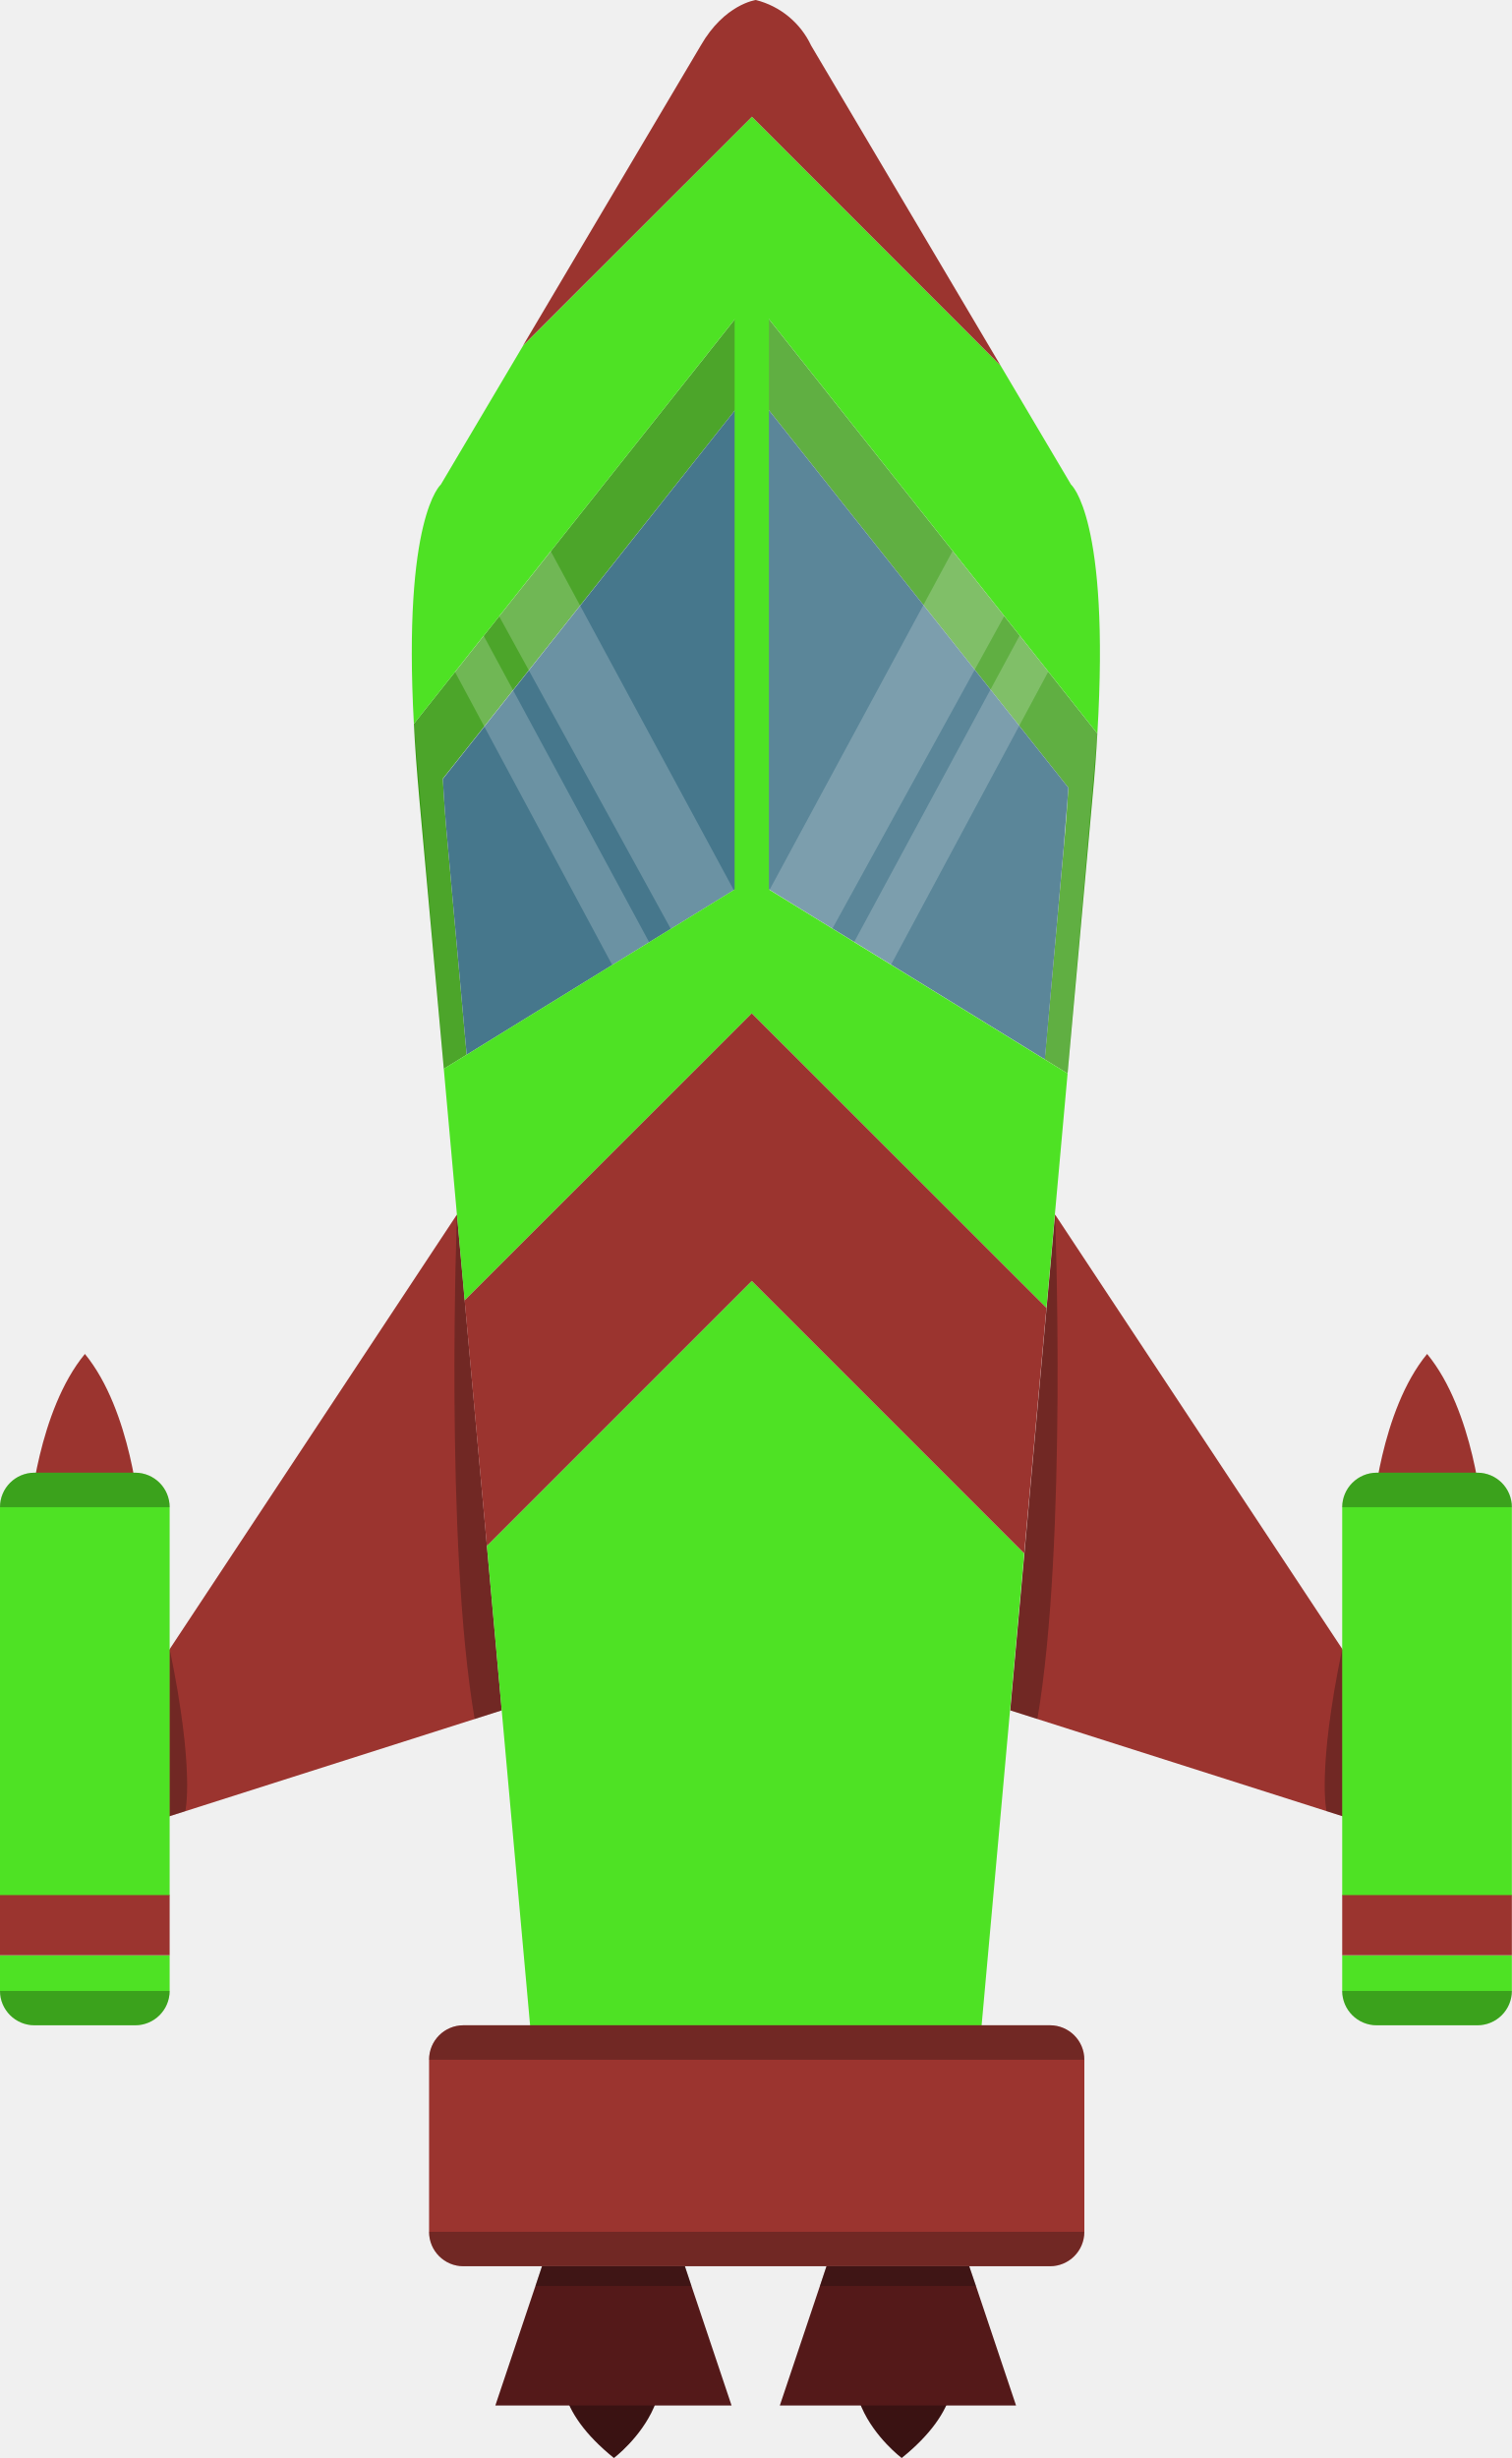
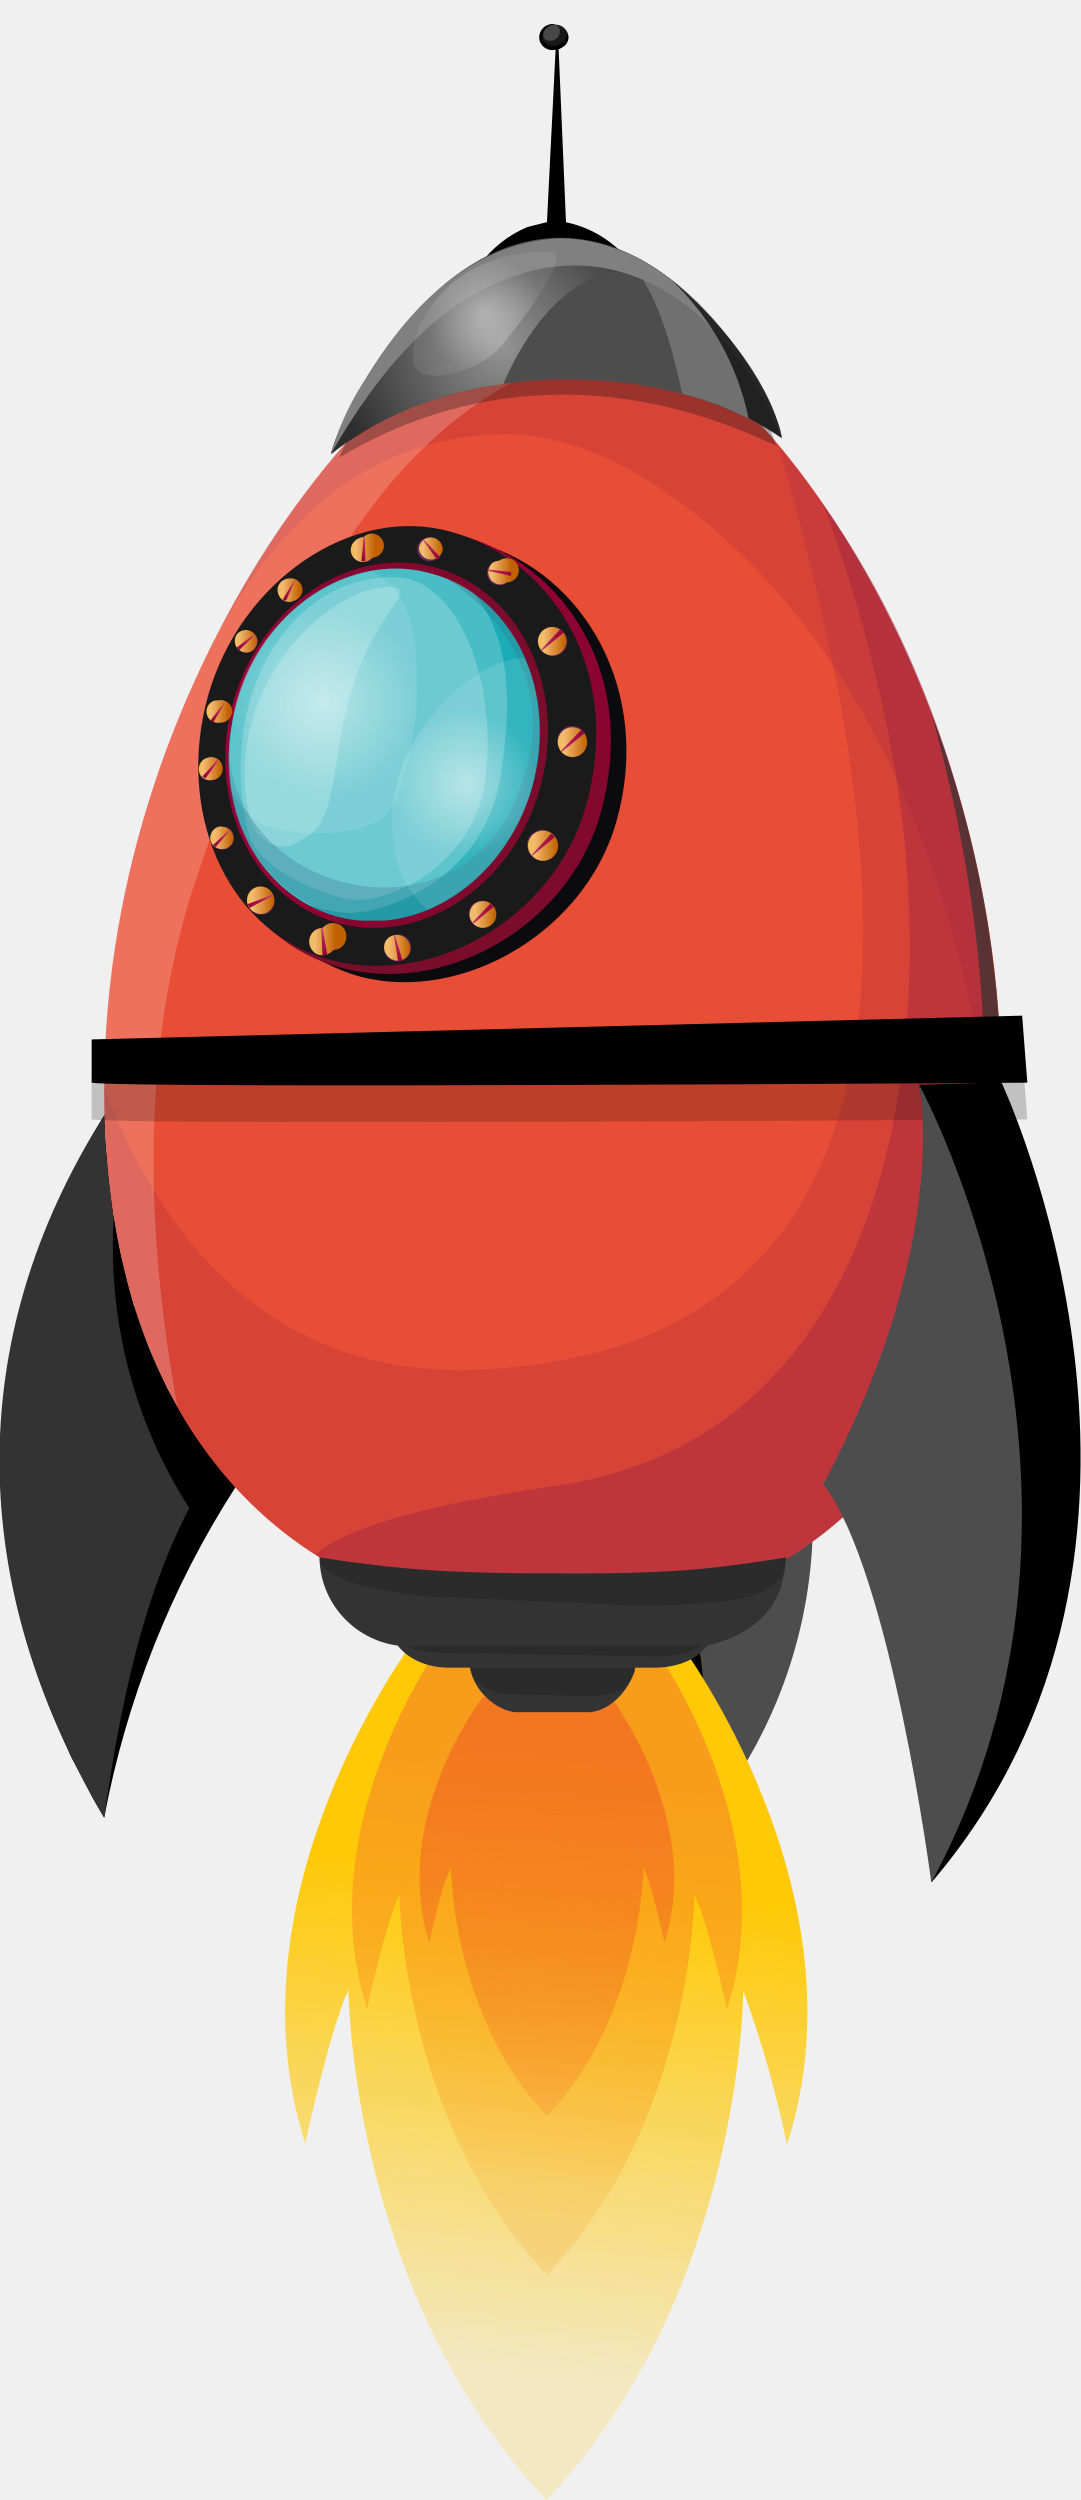
- <svg xmlns="http://www.w3.org/2000/svg" viewBox="0 0 96.51 156.89">
-   <defs>
-     <style>.a{fill:#9b342f;}.b{fill:#389b13;}.c{fill:#32687f;}.d{fill:#0c0b0b;opacity:0.3;}.e,.i{fill:#fff;}.e{opacity:0.1;}.f{fill:#4ee224;}.g{fill:#3a1212;}.h{fill:#541919;}.i{opacity:0.2;}.j{fill:none;stroke:#4ee224;stroke-miterlimit:10;stroke-width:2.19px;}</style>
-   </defs>
-   <polygon class="a" points="29.17 77.52 1.9 118.77 32.03 109.17 29.17 77.52" />
-   <path class="a" d="M5.42,86.42c-3,3.63-3.52,10.23-3.52,10.23h7S8.4,90.05,5.42,86.42Z" />
-   <path class="b" d="M48,19,26.42,46.2c.07,1.44.19,3,.34,4.7l1.57,17.32,1.46-.9L28.59,54c-.15-1.57-.25-3-.32-4.3L48,24.82,68.2,50.28c-.07,1.15-.16,2.39-.29,3.74l-1.22,13.6,1.46.9L69.74,50.9c.14-1.46.24-2.82.31-4.08Z" />
-   <path class="c" d="M68.2,50.28,48,24.82,28.27,49.72c.07,1.31.17,2.73.32,4.3l1.2,13.3L48,56.1l18.7,11.52L67.91,54C68,52.67,68.13,51.43,68.2,50.28Z" />
-   <path class="d" d="M29.17,77.52s-.79,21,1.13,32.2l1.73-.55Z" />
-   <path class="d" d="M10.83,105.25v10.67l1-.32S12.45,113.05,10.83,105.25Z" />
-   <polygon class="a" points="67.35 77.52 94.62 118.77 64.49 109.17 67.35 77.52" />
-   <path class="a" d="M91.1,86.42c3,3.63,3.52,10.23,3.52,10.23h-7S88.11,90.05,91.1,86.42Z" />
-   <path class="d" d="M67.35,77.52s.79,21-1.13,32.2l-1.73-.55Z" />
-   <path class="d" d="M85.68,105.25v10.67l-1-.32S84.06,113.05,85.68,105.25Z" />
-   <polygon class="e" points="47.99 18.99 47.99 56.1 28.33 68.22 26.42 46.2 47.99 18.99" />
-   <path class="f" d="M0,127.08a2.2,2.2,0,0,0,2.19,2.19H8.64a2.2,2.2,0,0,0,2.19-2.19V124.8H0Z" />
-   <path class="f" d="M10.83,96.2A2.2,2.2,0,0,0,8.64,94H2.19A2.2,2.2,0,0,0,0,96.2V121H10.83Z" />
-   <rect class="a" y="120.96" width="10.83" height="3.84" />
-   <path class="f" d="M96.51,96.2A2.2,2.2,0,0,0,94.32,94H87.88a2.21,2.21,0,0,0-2.2,2.2V121H96.51Z" />
-   <path class="f" d="M85.68,127.08a2.2,2.2,0,0,0,2.2,2.19h6.44a2.2,2.2,0,0,0,2.19-2.19V124.8H85.68Z" />
-   <rect class="a" x="85.68" y="120.96" width="10.83" height="3.84" />
-   <path class="d" d="M0,127.08a2.2,2.2,0,0,0,2.19,2.19H8.64a2.2,2.2,0,0,0,2.19-2.19Z" />
-   <path class="d" d="M85.68,127.08a2.2,2.2,0,0,0,2.2,2.19h6.44a2.2,2.2,0,0,0,2.19-2.19Z" />
-   <path class="d" d="M0,96.2A2.2,2.2,0,0,1,2.19,94H8.64a2.2,2.2,0,0,1,2.19,2.2Z" />
-   <path class="d" d="M85.68,96.2a2.21,2.21,0,0,1,2.2-2.2h6.44a2.2,2.2,0,0,1,2.19,2.2Z" />
-   <polygon class="f" points="31.08 98.67 34.2 133.28 46.49 133.28 47.89 133.28 62.3 133.28 65.38 99.15 47.99 81.76 31.08 98.67" />
-   <polygon class="f" points="66.8 83.48 68.15 68.52 47.99 56.1 28.33 68.22 29.66 83 47.99 64.68 66.8 83.48" />
-   <polygon class="a" points="47.99 64.68 29.66 83 31.08 98.67 47.99 81.76 65.38 99.15 66.8 83.48 47.99 64.68" />
-   <path class="f" d="M68.37,30.93l-4.5-7.6L48,7.45l-14.6,14.6-5.26,8.88S25.7,33,26.42,46.2L48,19,70.05,46.82C70.87,33.05,68.37,30.93,68.37,30.93Z" />
-   <path class="a" d="M63.87,23.33,51.78,2.91A5.34,5.34,0,0,0,48.25,0s-2,.26-3.52,2.91L33.39,22.05,48,7.45Z" />
-   <path class="g" d="M39.19,146.37s-7.48,4.48,0,10.52C39.19,156.89,46,151.77,39.19,146.37Z" />
-   <path class="g" d="M57.56,146.37s7.48,4.48,0,10.52C57.56,156.89,50.73,151.77,57.56,146.37Z" />
-   <rect class="a" x="27.39" y="129.27" width="41.83" height="15.38" rx="2.19" />
-   <path class="d" d="M69.21,142.45a2.2,2.2,0,0,1-2.19,2.2H29.58a2.2,2.2,0,0,1-2.19-2.2Z" />
-   <path class="d" d="M69.21,131.47a2.2,2.2,0,0,0-2.19-2.2H29.58a2.2,2.2,0,0,0-2.19,2.2Z" />
-   <polygon class="h" points="62.3 145.91 61.87 144.65 52.76 144.65 52.34 145.91 49.78 153.54 56.52 153.54 58.12 153.54 64.86 153.54 62.3 145.91" />
-   <polygon class="d" points="62.3 145.91 61.87 144.65 52.76 144.65 52.34 145.91 62.3 145.91" />
-   <polygon class="h" points="43.72 144.65 34.6 144.65 34.18 145.91 31.62 153.54 38.36 153.54 39.96 153.54 46.7 153.54 44.14 145.91 43.72 144.65" />
-   <polygon class="d" points="44.14 145.91 43.72 144.65 34.6 144.65 34.18 145.91 44.14 145.91" />
-   <polygon class="i" points="47.99 18.99 47.99 56.1 49.12 56.8 60.81 35.16 47.99 18.99" />
-   <polygon class="i" points="64.11 39.32 53.14 59.27 54.52 60.13 65.09 40.56 64.11 39.32" />
-   <polygon class="i" points="70.05 46.82 66.92 42.87 56.88 61.58 68.15 68.52 70.05 46.82" />
-   <polygon class="i" points="60.81 35.16 49.12 56.8 53.14 59.27 64.11 39.32 60.81 35.16" />
-   <polygon class="i" points="60.81 35.16 49.12 56.8 53.14 59.27 64.11 39.32 60.81 35.16" />
-   <polygon class="i" points="65.09 40.56 54.52 60.13 56.88 61.58 66.92 42.87 65.09 40.56" />
-   <polygon class="i" points="65.09 40.56 54.52 60.13 56.88 61.58 66.92 42.87 65.09 40.56" />
-   <polygon class="i" points="35.15 35.17 46.84 56.81 42.82 59.29 31.86 39.33 35.15 35.17" />
-   <polygon class="i" points="30.87 40.57 41.44 60.14 39.08 61.59 29.04 42.88 30.87 40.57" />
-   <line class="j" x1="47.99" y1="16.07" x2="47.99" y2="60.88" />
+ <svg xmlns="http://www.w3.org/2000/svg" version="1.1" id="Layer_1" x="0px" y="0px" viewBox="0 0 249.9 578.2" style="enable-background:new 0 0 249.9 578.2;" xml:space="preserve">
+   <style type="text/css">
+ 	.st0{fill:#4D4D4D;}
+ 	.st1{fill:url(#SVGID_1_);}
+ 	.st2{fill:url(#SVGID_2_);}
+ 	.st3{fill:url(#SVGID_3_);}
+ 	.st4{fill:#333333;}
+ 	.st5{fill:#E84D35;}
+ 	.st6{fill:#952145;fill-opacity:0.2;}
+ 	.st7{fill:#333333;fill-opacity:0.7;}
+ 	.st8{fill:#FFFFFF;fill-opacity:0.2;}
+ 	.st9{fill:#0A090B;fill-opacity:0.2;}
+ 	.st10{opacity:0.2;fill:#0B0A0C;enable-background:new    ;}
+ 	.st11{opacity:0.1;fill:#FFFFFF;enable-background:new    ;}
+ 	.st12{opacity:0.2;fill:#FFFFFF;enable-background:new    ;}
+ 	.st13{opacity:0.3;fill:#0B0A0C;enable-background:new    ;}
+ 	.st14{opacity:0.4;fill:url(#SVGID_4_);enable-background:new    ;}
+ 	.st15{fill:#808080;}
+ 	.st16{fill:#808080;fill-opacity:0.7;}
+ 	.st17{fill-opacity:0.7;}
+ 	.st18{opacity:0.4;fill:url(#SVGID_5_);enable-background:new    ;}
+ 	.st19{fill:#0B0A0C;}
+ 	.st20{fill:url(#SVGID_6_);}
+ 	.st21{fill:#1A1A1A;}
+ 	.st22{fill:url(#SVGID_7_);}
+ 	.st23{fill:#682563;}
+ 	.st24{fill:url(#SVGID_8_);}
+ 	.st25{fill:url(#SVGID_9_);}
+ 	.st26{fill:url(#SVGID_10_);}
+ 	.st27{fill:url(#SVGID_11_);}
+ 	.st28{fill:url(#SVGID_12_);}
+ 	.st29{fill:url(#SVGID_13_);}
+ 	.st30{fill:url(#SVGID_14_);}
+ 	.st31{fill:url(#SVGID_15_);}
+ 	.st32{fill:url(#SVGID_16_);}
+ 	.st33{fill:url(#SVGID_17_);}
+ 	.st34{fill:url(#SVGID_18_);}
+ 	.st35{fill:url(#SVGID_19_);}
+ 	.st36{fill:url(#SVGID_20_);}
+ 	.st37{fill:url(#SVGID_21_);}
+ 	.st38{fill:url(#SVGID_22_);}
+ 	.st39{fill:url(#SVGID_23_);}
+ 	.st40{fill:url(#SVGID_24_);}
+ 	.st41{fill:url(#SVGID_25_);}
+ 	.st42{fill:url(#SVGID_26_);}
+ 	.st43{fill:url(#SVGID_27_);}
+ 	.st44{fill:url(#SVGID_28_);}
+ 	.st45{fill:url(#SVGID_29_);}
+ 	.st46{fill:url(#SVGID_30_);}
+ 	.st47{fill:url(#SVGID_31_);}
+ 	.st48{fill:url(#SVGID_32_);}
+ 	.st49{fill:url(#SVGID_33_);}
+ 	.st50{fill:url(#SVGID_34_);}
+ 	.st51{fill:url(#SVGID_35_);}
+ 	.st52{fill:url(#SVGID_36_);}
+ 	.st53{fill:url(#SVGID_37_);}
+ 	.st54{fill:#1CACB7;}
+ 	.st55{fill:#376E88;fill-opacity:0.3;}
+ 	.st56{opacity:0.5;fill:url(#SVGID_38_);enable-background:new    ;}
+ 	.st57{opacity:0.5;fill:url(#SVGID_39_);enable-background:new    ;}
+ </style>
+   <path d="M183.9,359.2c0,23.6-7,44.7-21.8,63.2c-0.4-17.2-4.6-34-9.7-50.2c11-2.4,22-6.6,31.4-13H183.9z" />
+   <path class="st0" d="M187.9,356.4c-1.1,24.2-10.2,47.4-25.8,66c2-14.1,1.6-28.7-0.6-42.8c-1-6.4-1-6.2-1.7-9.4  C169.9,367.3,179.4,362.6,187.9,356.4z" />
+   <linearGradient id="SVGID_1_" gradientUnits="userSpaceOnUse" x1="160.251" y1="213.258" x2="253.951" y2="79.558" gradientTransform="matrix(0.8788 -0.4772 0.4772 0.8788 -125.8017 437.6348)">
+     <stop offset="0" style="stop-color:#FFC907;stop-opacity:0.2" />
+     <stop offset="0.7" style="stop-color:#FFC907" />
+   </linearGradient>
+   <path class="st1" d="M157.2,380l-30.9-11.8l-30.8,11.6c0,0-43.6,57.7-24.9,115.9c0,0,5.9-27.2,10-35.5c0,0,0.4,70.3,45.8,118  c45.3-47.6,45.5-117.8,45.5-117.8c4.2,11.6,7.6,23.5,10.1,35.6C200.9,437.8,157.1,380,157.2,380L157.2,380z" />
+   <linearGradient id="SVGID_2_" gradientUnits="userSpaceOnUse" x1="183.835" y1="175.392" x2="253.635" y2="75.592" gradientTransform="matrix(0.8788 -0.4772 0.4772 0.8788 -125.8017 437.6348)">
+     <stop offset="0" style="stop-color:#F89C1C;stop-opacity:0.2" />
+     <stop offset="0.8" style="stop-color:#F89C1C" />
+   </linearGradient>
+   <path class="st2" d="M149.4,378.3l-23-8.9l-23,8.7c0,0-32.5,43-18.5,86.5c0,0,4.4-20.3,7.5-26.5c0,0,0.3,52.5,34.1,88  c33.8-35.4,34.1-87.8,34.1-87.8c3.2,6.2,7.5,26.5,7.5,26.5C182.2,421.5,149.5,378.3,149.4,378.3L149.4,378.3z" />
+   <linearGradient id="SVGID_3_" gradientUnits="userSpaceOnUse" x1="193.431" y1="165.055" x2="243.731" y2="84.855" gradientTransform="matrix(0.8788 -0.4772 0.4772 0.8788 -125.8017 437.6348)">
+     <stop offset="0" style="stop-color:#F37720;stop-opacity:0.2" />
+     <stop offset="0" style="stop-color:#F37720;stop-opacity:0.2" />
+     <stop offset="0.9" style="stop-color:#F37720" />
+   </linearGradient>
+   <path class="st3" d="M141.5,392.8l-15-5.8l-15,5.7c0,0-21.4,28-12.2,56.5c0,0,2.8-13.3,5-17.3c0,0,0.1,34.2,22.2,57.5  c22.1-23.2,22.3-57.5,22.3-57.5c2,4,4.9,17.4,4.9,17.4C162.7,421,141.5,392.8,141.5,392.8L141.5,392.8z" />
+   <path d="M24.2,257.8c0.2,7,0,4,0.5,9.2v-0.2l0.4,4.6l0.1,1.1l1.1,8.8V281l0.9,5l0.8,4.1l2,8l1,3.8l0.2,0.4l3.3,9.3l1.6,3.6l2.7,6  l1.4,2.4c3.7,7.4,8.8,14,14.3,20.3c-15,23.3-25.3,49.3-30.4,76.5c-3.8-6.5-2.1-3.5-5-9.2c-3.2-6-2.2-3.8-3.4-6.6l-0.5-1.1  C-7.8,353.1-4.5,305,24.2,257.8z" />
+   <path class="st4" d="M24.2,257.8c0,8,1,16,2.1,24c-1.4,23.6,4.7,47.1,17.5,67c-10.6,20-16.1,45.8-19.7,71.6  C-7.3,367.4-9.1,310.4,24.2,257.8L24.2,257.8z" />
+   <path class="st5" d="M231.6,251.8c0,84-46.5,123-103.8,123s-103.7-41-103.7-123C24.1,151.4,95.5,70,129.5,70  C167.5,70,231.5,151.4,231.6,251.8" />
+   <path class="st6" d="M180.1,103.2c34.6,41.1,50.4,95.6,51.5,148.6c0,84-46.5,123-103.8,123s-103.7-41-103.7-123v-0.4  c9.5,25.7,26.1,50,52.6,60.2c20.2,7.8,42,6,62.6,0.9C227.7,287.2,197.9,166.3,180.1,103.2z" />
+   <path class="st6" d="M129.5,70c38,0,102,81.4,102,181.8c-0.1,12.1,0.1,5.2-1,20.8c-5.3-55.4-22.9-114.6-67-151.6  c-13.2-11-29.7-20.7-47.3-20.6c-30.6,0.6-51,19.6-65.4,45.3c10.9-21.8,25.6-41.3,43.6-57.7C104,79.5,116.2,70.5,129.5,70L129.5,70z" />
+   <path class="st6" d="M190.4,116.7c27.7,39.2,40.2,87.7,41.2,135.1c0,84-46.5,123-103.8,123c-19-0.4-39-4.2-54.8-15.3  c10.5-9.4,44.8-14.2,58.3-16.3c74.6-13,85.5-99.7,76.3-161.5C204,159.5,198.3,137.7,190.4,116.7z" />
+   <path class="st6" d="M190.4,116.7c27.7,39.2,40.2,87.7,41.2,135.1c0,84-46.5,123-103.8,123c-19-0.4-39-4.2-54.8-15.3  c10.5-9.4,44.8-14.2,58.3-16.3c74.6-13,85.5-99.7,76.3-161.5C204,159.5,198.3,137.7,190.4,116.7z" />
+   <path class="st7" d="M215.4,165.1c10.6,27.7,16.1,57.1,16.2,86.7c-0.2,36.1-9,75-37.4,99.6c5-6,6.2-7,10.6-14  C236.2,288,230.6,219,215.4,165.1z" />
+   <path class="st8" d="M129.5,70c20,1,36.5,16.7,48.8,31c-11.8-12.4-29.2-24.4-47-18.5c-39.4,14.6-63,51.3-87,124  c-11.9,38.3-10.4,79.6-3.3,118.7c-13-22.1-16.5-48.1-17-73.4C24,151.4,95.5,70,129.5,70z" />
+   <path class="st9" d="M21.2,258.9c7.7,1.4,216.4,0,216.4,0l-1.2-15.4l-215.2,5.4L21.2,258.9z" />
+   <path d="M21.2,250.4c7.7,1.4,216.4,0,216.4,0l-1.2-15.5l-215.2,5.5C21.2,240.4,21.2,250.4,21.2,250.4z" />
+   <path d="M215.4,435.4c0,0,17.6-64-2.8-184.5l19-0.6C231.6,250.3,282.1,357.5,215.4,435.4" />
+   <path class="st0" d="M215.4,435.4c0,0-9.4-71.9-25-92.2c29.8-55.5,22.2-92.3,22.2-92.3S264.1,345.1,215.4,435.4" />
+   <path class="st4" d="M73.9,360.2c3.8,0.6,7.6,1.2,11.5,1.6c12.8,1.7,25.6,2,38.5,2.1h3.9c11.3,0,22.7,0,34-1  c6.7-0.6,13.3-1.6,20-2.7c-0.1,1.5,0,1-0.2,1.6c-0.7,10.7-8.2,16.5-18,18.8c-2.8,3.6-7.4,5-11.8,5.1h-4.9c-0.2,1,0,0.7-0.3,1.3  l-0.2,0.5l-0.4,0.9c-1.8,3.7-5.3,7.2-9.6,7.6h-17.2c-4.7-0.5-9.2-4.9-10.3-9.4l-0.2-0.9h-5c-4.3,0-9-1.6-11.7-5.1  C81.7,379.2,74,370.5,73.9,360.2L73.9,360.2z" />
+   <path class="st10" d="M146.9,385.7c-0.8,5.3-5.8,6.5-10.5,6.6l-19.6-0.5c-3.8-0.5-7.3-2-8.1-6.1H146.9z M162.2,380.7  c-3,2-6.8,2.3-10.4,2.4l-48-0.8c-2.9-0.1-7-0.2-9.5-1.6h68H162.2z M127.8,363.9c-21,0-33.8-0.6-54-3.7c0,4,9.1,7.3,24.1,9l2.7,0.1  l45.7,2c28.3,0,35.5-3,35.5-11.1C163.9,363.2,145.8,364.5,127.8,363.9" />
+   <path d="M128.5,5.7c1.6,0,2.9,1.3,3,2.9c-0.1,1.6-1,2.2-2.3,2.8l1.7,40c11,2.3,19.3,11.6,20.3,22.8c0,9.4-10-5-22.5-5  s-22.6,14.4-22.6,5c0.9-9.6,7-18,15.9-21.7l4.4-1.1h0.1l2-39.9c-1.6,0.4-3.2-0.5-3.7-2.1c-0.4-1.6,0.5-3.2,2.1-3.7  C127.4,5.5,128,5.5,128.5,5.7z" />
+   <path class="st11" d="M131.1,7.1c0.4,1.3-0.5,2.7-2,3.3s-3.2,0-3.6-1.3c-0.4-1.2,0.5-2.7,2-3.2C129,5.4,130.6,5.9,131.1,7.1" />
+   <path class="st12" d="M129.1,6.2c0.7,0.7,0.5,1.9-0.4,2.7c-0.9,0.7-2.1,0.8-2.7,0.1s-0.4-1.8,0.4-2.6C127.3,5.6,128.5,5.5,129.1,6.2  " />
+   <path class="st13" d="M78.5,105.8c10.7-6.3,48.5-27.7,101-2.7c-1.9-6-4-9.4-4-9.4s-62.4-21.9-79.2-8.6  C81,97.1,78.5,105.8,78.5,105.8" />
+   <path class="st0" d="M180.8,101.3c-25-17.6-75.1-19.8-104.2,3.7c0.8-5.7,20.7-50,53-50C160.4,55,180.8,95.3,180.8,101.3" />
+   <radialGradient id="SVGID_4_" cx="237.894" cy="-382.284" r="39.773" gradientTransform="matrix(1 0 0 1 -121.4939 462.2619)" gradientUnits="userSpaceOnUse">
+     <stop offset="0" style="stop-color:#FFFFFF" />
+     <stop offset="1" style="stop-color:#000000" />
+   </radialGradient>
+   <path class="st14" d="M129.6,55.1c10,0,18.8,4.4,26.6,10.4c-19-10-33,7.5-39.8,23.3c-14.5,1.8-28.2,7.3-39.8,16.2v-0.4l0.3-0.9  c1-3,0.5-1.4,1.8-4.6C88.1,78.3,104.9,56.1,129.6,55.1L129.6,55.1z" />
+   <path class="st15" d="M129.6,55.1c19.6,0.3,34.3,15.3,44.3,30.9c2.6,4.2,5.3,9,6.5,13.8l0.3,1.5c-9.2-24-31.1-45.9-58.7-38.4  C101,68.6,86.9,87,76.5,105c1.7-5.7,4.1-11.2,7.3-16.2C94,72,108.5,56,129.6,55.1L129.6,55.1z" />
+   <path class="st16" d="M143.8,58c14.7,6.2,32.7,26,36.6,41.5l0.4,1.8c-7-4.7-14.8-8.2-23-10.2C155.2,79.5,152.1,67,143.8,58z" />
+   <path class="st17" d="M155.4,64.9c9.5,7.5,22,22.3,25,34.7l0.4,1.7c-3.3-2.2-3.5-2.2-7.7-4.6C170.6,84.5,164.4,73.4,155.4,64.9z" />
+   <radialGradient id="SVGID_5_" cx="233.542" cy="381.949" r="13.597" gradientTransform="matrix(1 0 0 -1 -121.4939 454.494)" gradientUnits="userSpaceOnUse">
+     <stop offset="0" style="stop-color:#FFFFFF" />
+     <stop offset="1" style="stop-color:#FFFFFF;stop-opacity:0.2" />
+   </radialGradient>
+   <path class="st18" d="M100.6,86.9c4.9-0.2,9.6-2,13.5-5c4.1-3.8,19-23.6,13.2-23.7c-18.3-0.4-29,10.6-31.5,21c-0.5,2.5-0.8,6,2,7.2  L100.6,86.9L100.6,86.9z" />
+   <path class="st19" d="M52.9,163.7c7.5-26.7,34.3-44.7,58.1-38c24,6.7,40.2,34.3,31.5,64.5c-7.7,26.7-38,42.8-61.4,35  C57.6,217.2,45.4,190.4,52.9,163.7" />
+   <linearGradient id="SVGID_6_" gradientUnits="userSpaceOnUse" x1="215.709" y1="-339.751" x2="216.109" y2="-237.017" gradientTransform="matrix(1 0 0 1 -121.4939 462.2619)">
+     <stop offset="0" style="stop-color:#930035" />
+     <stop offset="1" style="stop-color:#790D2B" />
+   </linearGradient>
+   <path class="st20" d="M49.8,162.1c-7.5,26.8,4.2,54,27.3,61.2c24.4,7.8,54.3-8.4,61.8-35.2c9-32.2-8.6-57.7-32-64.2  c-3.2-1-6.5-1.4-9.8-1.4C76.6,122.5,56.2,139.1,49.8,162.1z" />
+   <path class="st21" d="M48.1,161c7.4-26.5,33.3-44.5,56.2-38c23,6.3,40.1,31.6,31.2,63.5c-7.5,26.5-36.8,42.6-60.8,35  C52.1,214.4,40.7,187.5,48.1,161" />
+   <linearGradient id="SVGID_7_" gradientUnits="userSpaceOnUse" x1="173.588" y1="-289.914" x2="248.238" y2="-289.914" gradientTransform="matrix(1 0 0 1 -121.4939 462.2619)">
+     <stop offset="0" style="stop-color:#930035" />
+     <stop offset="1" style="stop-color:#790D2B" />
+   </linearGradient>
+   <path class="st22" d="M53.9,162.4c-6.3,22.6,4.4,45.5,24,51s40.7-8.5,47-31.1c6.4-22.7-4.4-45.5-24-51c-2.8-0.8-5.8-1.2-8.7-1.2  C75.5,130.1,59.4,143.1,53.9,162.4L53.9,162.4z" />
+   <path class="st23" d="M135.7,171.4c0,1.9-1.5,3.5-3.4,3.5s-3.4-1.5-3.4-3.5s1.5-3.5,3.4-3.5S135.7,169.5,135.7,171.4" />
+   <linearGradient id="SVGID_8_" gradientUnits="userSpaceOnUse" x1="250.456" y1="-290.612" x2="257.356" y2="-290.612" gradientTransform="matrix(1 0 0 1 -121.4939 462.2619)">
+     <stop offset="0" style="stop-color:#EFBD50" />
+     <stop offset="0.2" style="stop-color:#F4BC71" />
+     <stop offset="1" style="stop-color:#C16000" />
+   </linearGradient>
+   <path class="st24" d="M129,171.6c0,1.9,1.5,3.5,3.4,3.5s3.4-1.5,3.4-3.5l0,0c0-1.9-1.5-3.4-3.4-3.4S129,169.7,129,171.6z" />
+   <linearGradient id="SVGID_9_" gradientUnits="userSpaceOnUse" x1="251.156" y1="-290.912" x2="256.656" y2="-290.912" gradientTransform="matrix(1 0 0 1 -121.4939 462.2619)">
+     <stop offset="0" style="stop-color:#C64473" />
+     <stop offset="0.3" style="stop-color:#B72358" />
+     <stop offset="1" style="stop-color:#930035" />
+   </linearGradient>
+   <path class="st25" d="M129.7,173.7l0.2,0.2l5.3-4.3l-0.4-0.5l-0.4-0.3L129.7,173.7z" />
+   <path class="st23" d="M131.2,148.4c0,1.8-1.5,3.3-3.3,3.3s-3.3-1.5-3.3-3.3l0,0c0-1.8,1.5-3.3,3.3-3.3  C129.7,145.1,131.2,146.6,131.2,148.4" />
+   <linearGradient id="SVGID_10_" gradientUnits="userSpaceOnUse" x1="245.856" y1="-313.962" x2="252.456" y2="-313.962" gradientTransform="matrix(1 0 0 1 -121.4939 462.2619)">
+     <stop offset="0" style="stop-color:#EFBD50" />
+     <stop offset="0.2" style="stop-color:#F4BC71" />
+     <stop offset="1" style="stop-color:#C16000" />
+   </linearGradient>
+   <path class="st26" d="M124.4,148.3c0,1.8,1.5,3.3,3.3,3.3c1.8,0,3.3-1.5,3.3-3.3s-1.5-3.3-3.3-3.3S124.4,146.5,124.4,148.3  L124.4,148.3z" />
+   <linearGradient id="SVGID_11_" gradientUnits="userSpaceOnUse" x1="246.556" y1="-314.262" x2="251.856" y2="-314.262" gradientTransform="matrix(1 0 0 1 -121.4939 462.2619)">
+     <stop offset="0" style="stop-color:#C64473" />
+     <stop offset="0.3" style="stop-color:#B72358" />
+     <stop offset="1" style="stop-color:#930035" />
+   </linearGradient>
+   <path class="st27" d="M125.1,150.3l0.2,0.2l5.1-4.2l-0.4-0.5l-0.4-0.3L125.1,150.3z" />
+   <path class="st23" d="M117.3,134.7c-1.2,1-2.9,0.9-4-0.3c-1-1.2-0.9-2.9,0.3-4c0.1-0.1,0.2-0.2,0.4-0.3c1.3-0.8,3-0.4,3.8,0.9  C118.5,132.3,118.3,133.8,117.3,134.7" />
+   <linearGradient id="SVGID_12_" gradientUnits="userSpaceOnUse" x1="234.156" y1="-330.133" x2="239.756" y2="-330.133" gradientTransform="matrix(1 0 0 1 -121.4939 462.2619)">
+     <stop offset="0" style="stop-color:#EFBD50" />
+     <stop offset="0.2" style="stop-color:#F4BC71" />
+     <stop offset="1" style="stop-color:#C16000" />
+   </linearGradient>
+   <path class="st28" d="M113.9,130.2c-1.2,1-1.3,2.8-0.3,4c0.9,1,2.4,1.3,3.6,0.5c1.5,0,2.8-1.2,2.8-2.8s-1.2-2.8-2.8-2.8  c-0.6,0-1.3,0.2-1.8,0.6C114.9,129.7,114.3,129.9,113.9,130.2L113.9,130.2z" />
+   <linearGradient id="SVGID_13_" gradientUnits="userSpaceOnUse" x1="235.769" y1="-331.7" x2="238.469" y2="-328.2" gradientTransform="matrix(1 0 0 1 -121.4939 462.2619)">
+     <stop offset="0" style="stop-color:#C64473" />
+     <stop offset="0.3" style="stop-color:#B72358" />
+     <stop offset="1" style="stop-color:#930035" />
+   </linearGradient>
+   <path class="st29" d="M112.8,132l5.4,1.2v-0.9l-5.4-0.6V132z" />
+   <path class="st23" d="M99.6,129.8c-1.5,0.2-2.9-0.9-3.1-2.4s0.9-2.9,2.4-3.1c0.3,0,0.7,0,1,0.1c1.5,0.4,2.4,1.9,2.1,3.4  C101.7,128.8,100.7,129.6,99.6,129.8" />
+   <linearGradient id="SVGID_14_" gradientUnits="userSpaceOnUse" x1="218.256" y1="-335.4" x2="223.856" y2="-335.4" gradientTransform="matrix(1 0 0 1 -121.4939 462.2619)">
+     <stop offset="0" style="stop-color:#EFBD50" />
+     <stop offset="0.2" style="stop-color:#F4BC71" />
+     <stop offset="1" style="stop-color:#C16000" />
+   </linearGradient>
+   <path class="st30" d="M96.9,127c0.2,1.5,1.6,2.6,3.1,2.4c1.2-0.1,2.1-1,2.4-2.1c0.1-1.5-1-2.9-2.6-3l0,0h-0.2  C98.1,124.3,96.9,125.5,96.9,127L96.9,127z" />
+   <linearGradient id="SVGID_15_" gradientUnits="userSpaceOnUse" x1="221.431" y1="-337.281" x2="221.231" y2="-332.881" gradientTransform="matrix(1 0 0 1 -121.4939 462.2619)">
+     <stop offset="0" style="stop-color:#C64473" />
+     <stop offset="0.3" style="stop-color:#B72358" />
+     <stop offset="1" style="stop-color:#930035" />
+   </linearGradient>
+   <path class="st31" d="M97.9,125l3.2,4.5l0.4-0.3l0.3-0.4l-3.8-4L97.9,125z" />
+   <path class="st23" d="M82.3,129.1c-1.2-1-1.3-2.8-0.3-3.9c1-1.2,2.8-1.3,3.9-0.3c0.1,0.1,0.2,0.2,0.3,0.3c1.1,1.1,1.1,2.9,0,4  S83.3,130.2,82.3,129.1" />
+   <linearGradient id="SVGID_16_" gradientUnits="userSpaceOnUse" x1="202.656" y1="-335.571" x2="208.256" y2="-335.571" gradientTransform="matrix(1 0 0 1 -121.4939 462.2619)">
+     <stop offset="0" style="stop-color:#EFBD50" />
+     <stop offset="0.2" style="stop-color:#F4BC71" />
+     <stop offset="1" style="stop-color:#C16000" />
+   </linearGradient>
+   <path class="st32" d="M82.1,125.1c-1.2,1-1.3,2.8-0.3,3.9c1,1.2,2.8,1.3,3.9,0.3c0.1-0.1,0.2-0.2,0.3-0.3c1.5,0,2.8-1.3,2.8-2.8  s-1.3-2.8-2.8-2.8c-0.7,0-1.4,0.3-1.9,0.8C83.3,124.3,82.6,124.6,82.1,125.1L82.1,125.1z" />
+   <linearGradient id="SVGID_17_" gradientUnits="userSpaceOnUse" x1="207.161" y1="-336.579" x2="204.061" y2="-333.479" gradientTransform="matrix(1 0 0 1 -121.4939 462.2619)">
+     <stop offset="0" style="stop-color:#C64473" />
+     <stop offset="0.3" style="stop-color:#B72358" />
+     <stop offset="1" style="stop-color:#930035" />
+   </linearGradient>
+   <path class="st33" d="M83.6,129.8h0.9l-0.1-5.5h-0.3L83.6,129.8z" />
+   <path class="st23" d="M128.8,195.4c0,1.9-1.5,3.5-3.4,3.5s-3.5-1.5-3.5-3.5l0,0c0-1.9,1.6-3.5,3.5-3.5S128.9,193.5,128.8,195.4" />
+   <linearGradient id="SVGID_18_" gradientUnits="userSpaceOnUse" x1="243.556" y1="-266.662" x2="250.456" y2="-266.662" gradientTransform="matrix(1 0 0 1 -121.4939 462.2619)">
+     <stop offset="0" style="stop-color:#EFBD50" />
+     <stop offset="0.2" style="stop-color:#F4BC71" />
+     <stop offset="1" style="stop-color:#C16000" />
+   </linearGradient>
+   <path class="st34" d="M122.1,195.6c0,1.9,1.6,3.5,3.5,3.5s3.5-1.6,3.5-3.5s-1.6-3.5-3.5-3.5S122.1,193.6,122.1,195.6z" />
+   <linearGradient id="SVGID_19_" gradientUnits="userSpaceOnUse" x1="244.256" y1="-266.862" x2="249.756" y2="-266.862" gradientTransform="matrix(1 0 0 1 -121.4939 462.2619)">
+     <stop offset="0" style="stop-color:#C64473" />
+     <stop offset="0.3" style="stop-color:#B72358" />
+     <stop offset="1" style="stop-color:#930035" />
+   </linearGradient>
+   <path class="st35" d="M122.9,197.8l0.1,0.2l5.3-4.4l-0.4-0.5l-0.4-0.3L122.9,197.8z" />
+   <path class="st23" d="M114.6,211.4c0,1.7-1.4,3.1-3.1,3.1s-3.1-1.4-3.1-3.1l0,0c0-1.7,1.4-3.1,3.1-3.1  C113.2,208.3,114.6,209.7,114.6,211.4" />
+   <linearGradient id="SVGID_20_" gradientUnits="userSpaceOnUse" x1="230.056" y1="-250.762" x2="236.256" y2="-250.762" gradientTransform="matrix(1 0 0 1 -121.4939 462.2619)">
+     <stop offset="0" style="stop-color:#EFBD50" />
+     <stop offset="0.2" style="stop-color:#F4BC71" />
+     <stop offset="1" style="stop-color:#C16000" />
+   </linearGradient>
+   <path class="st36" d="M108.6,211.5c0,1.7,1.4,3.1,3.1,3.1s3.1-1.4,3.1-3.1c0-1.7-1.4-3.1-3.1-3.1  C109.9,208.4,108.6,209.8,108.6,211.5z" />
+   <linearGradient id="SVGID_21_" gradientUnits="userSpaceOnUse" x1="230.656" y1="-250.912" x2="235.656" y2="-250.912" gradientTransform="matrix(1 0 0 1 -121.4939 462.2619)">
+     <stop offset="0" style="stop-color:#C64473" />
+     <stop offset="0.3" style="stop-color:#B72358" />
+     <stop offset="1" style="stop-color:#930035" />
+   </linearGradient>
+   <path class="st37" d="M109.2,213.4l0.2,0.3l4.8-4l-0.4-0.4l-0.4-0.3L109.2,213.4z" />
+   <path class="st23" d="M90.4,222c-1.5-0.9-2.1-2.8-1.2-4.3s2.8-2.1,4.3-1.2l0,0c1.5,0.8,2.1,2.7,1.2,4.2S92,222.8,90.4,222" />
+   <linearGradient id="SVGID_22_" gradientUnits="userSpaceOnUse" x1="210.056" y1="-243.065" x2="216.356" y2="-243.065" gradientTransform="matrix(1 0 0 1 -121.4939 462.2619)">
+     <stop offset="0" style="stop-color:#EFBD50" />
+     <stop offset="0.2" style="stop-color:#F4BC71" />
+     <stop offset="1" style="stop-color:#C16000" />
+   </linearGradient>
+   <path class="st38" d="M89.1,217.8c-0.7,1.6,0,3.4,1.6,4.1c1.4,0.6,3,0.2,3.8-1.1c0.8-1.4,0.3-3.3-1.2-4.2  C91.8,215.8,89.9,216.3,89.1,217.8z" />
+   <linearGradient id="SVGID_23_" gradientUnits="userSpaceOnUse" x1="214.695" y1="-244.956" x2="212.195" y2="-240.656" gradientTransform="matrix(1 0 0 1 -121.4939 462.2619)">
+     <stop offset="0" style="stop-color:#C64473" />
+     <stop offset="0.3" style="stop-color:#B72358" />
+     <stop offset="1" style="stop-color:#930035" />
+   </linearGradient>
+   <path class="st39" d="M91.1,216.3l1,6.1l0.6-0.1l0.4-0.2l-1.8-5.9L91.1,216.3z" />
+   <path class="st23" d="M73,220.2c-1.4-1-1.7-3-0.7-4.4s3-1.7,4.3-0.6s1.7,3,0.7,4.4S74.3,221.2,73,220.2" />
+   <linearGradient id="SVGID_24_" gradientUnits="userSpaceOnUse" x1="192.956" y1="-245.045" x2="199.156" y2="-245.045" gradientTransform="matrix(1 0 0 1 -121.4939 462.2619)">
+     <stop offset="0" style="stop-color:#EFBD50" />
+     <stop offset="0.2" style="stop-color:#F4BC71" />
+     <stop offset="1" style="stop-color:#C16000" />
+   </linearGradient>
+   <path class="st40" d="M72.1,215.9c-1,1.4-0.7,3.3,0.6,4.4s3.3,0.7,4.4-0.6l0,0c1.7,0,3.1-1.4,3-3.2c0-1.7-1.4-3.1-3.2-3  c-0.9,0-1.8,0.5-2.4,1.2C73.6,214.6,72.7,215.1,72.1,215.9z" />
+   <linearGradient id="SVGID_25_" gradientUnits="userSpaceOnUse" x1="197.823" y1="-246.334" x2="194.823" y2="-242.334" gradientTransform="matrix(1 0 0 1 -121.4939 462.2619)">
+     <stop offset="0" style="stop-color:#C64473" />
+     <stop offset="0.3" style="stop-color:#B72358" />
+     <stop offset="1" style="stop-color:#930035" />
+   </linearGradient>
+   <path class="st41" d="M74.3,214.7l0.3,6.2h0.6l0.5-0.2l-1.1-6H74.3z" />
+   <path class="st23" d="M57.4,207.4c0.6-1.6,2.3-2.5,4-2c1.6,0.6,2.5,2.3,2,4c-0.6,1.7-2.3,2.6-4,2S56.7,209,57.4,207.4" />
+   <linearGradient id="SVGID_26_" gradientUnits="userSpaceOnUse" x1="178.556" y1="-254.062" x2="184.76" y2="-254.062" gradientTransform="matrix(1 0 0 1 -121.4939 462.2619)">
+     <stop offset="0" style="stop-color:#EFBD50" />
+     <stop offset="0.2" style="stop-color:#F4BC71" />
+     <stop offset="1" style="stop-color:#C16000" />
+   </linearGradient>
+   <path class="st42" d="M57.3,207.2c-0.6,1.6,0.3,3.4,2,4c1.6,0.6,3.4-0.3,4-2c0.5-1.7-0.4-3.5-2-4c-1.6-0.6-3.4,0.3-4,1.9  C57.2,207.1,57.2,207.1,57.3,207.2L57.3,207.2z" />
+   <linearGradient id="SVGID_27_" gradientUnits="userSpaceOnUse" x1="183.947" y1="-253.157" x2="179.247" y2="-254.657" gradientTransform="matrix(1 0 0 1 -121.4939 462.2619)">
+     <stop offset="0" style="stop-color:#C64473" />
+     <stop offset="0.3" style="stop-color:#B72358" />
+     <stop offset="1" style="stop-color:#930035" />
+   </linearGradient>
+   <path class="st43" d="M57.3,209.1l0.2,0.5l0.2,0.4l5.5-2.9l-0.1-0.2L57.3,209.1z" />
+   <path class="st23" d="M48.9,194c-0.1-1.4,1-2.7,2.5-2.8c1.4-0.1,2.7,1,2.7,2.5c0.1,1.5-1,2.7-2.5,2.8  C50.1,196.6,48.8,195.4,48.9,194L48.9,194" />
+   <linearGradient id="SVGID_28_" gradientUnits="userSpaceOnUse" x1="170.156" y1="-268.512" x2="175.356" y2="-268.512" gradientTransform="matrix(1 0 0 1 -121.4939 462.2619)">
+     <stop offset="0" style="stop-color:#EFBD50" />
+     <stop offset="0.2" style="stop-color:#F4BC71" />
+     <stop offset="1" style="stop-color:#C16000" />
+   </linearGradient>
+   <path class="st44" d="M51.1,191.1c-1.4,0.1-2.5,1.3-2.5,2.8c0.1,1.4,1.3,2.5,2.8,2.5c1.4,0,2.6-1.2,2.6-2.6s-1.2-2.6-2.7-2.6  L51.1,191.1L51.1,191.1z" />
+   <linearGradient id="SVGID_29_" gradientUnits="userSpaceOnUse" x1="174.857" y1="-268.451" x2="170.657" y2="-268.251" gradientTransform="matrix(1 0 0 1 -121.4939 462.2619)">
+     <stop offset="0" style="stop-color:#C64473" />
+     <stop offset="0.3" style="stop-color:#B72358" />
+     <stop offset="1" style="stop-color:#930035" />
+   </linearGradient>
+   <path class="st45" d="M49.3,195.4l0.3,0.3l0.3,0.2l3.4-4h-0.2L49.3,195.4z" />
+   <path class="st23" d="M46.2,178.3c-0.2-1.4,0.8-2.8,2.2-3s2.8,0.8,3,2.2l0,0c0.2,1.4-0.8,2.8-2.2,3  C47.7,180.7,46.4,179.7,46.2,178.3" />
+   <linearGradient id="SVGID_30_" gradientUnits="userSpaceOnUse" x1="167.456" y1="-284.487" x2="172.756" y2="-284.487" gradientTransform="matrix(1 0 0 1 -121.4939 462.2619)">
+     <stop offset="0" style="stop-color:#EFBD50" />
+     <stop offset="0.2" style="stop-color:#F4BC71" />
+     <stop offset="1" style="stop-color:#C16000" />
+   </linearGradient>
+   <path class="st46" d="M48.2,175.2c-1.4,0.2-2.4,1.6-2.2,3.1s1.6,2.4,3.1,2.1l0,0c1.5-0.1,2.5-1.4,2.4-2.9s-1.4-2.5-2.9-2.4  L48.2,175.2L48.2,175.2z" />
+   <linearGradient id="SVGID_31_" gradientUnits="userSpaceOnUse" x1="172.159" y1="-284.663" x2="168.059" y2="-283.963" gradientTransform="matrix(1 0 0 1 -121.4939 462.2619)">
+     <stop offset="0" style="stop-color:#C64473" />
+     <stop offset="0.3" style="stop-color:#B72358" />
+     <stop offset="1" style="stop-color:#930035" />
+   </linearGradient>
+   <path class="st47" d="M46.8,179.6l0.4,0.3l0.3,0.2l3-4.2l-0.2-0.2L46.8,179.6z" />
+   <path class="st23" d="M47.9,165.3c-0.3-1.4,0.6-2.9,2-3.2s2.9,0.6,3.2,2l0,0c0.3,1.4-0.5,2.8-1.9,3.1S48.4,166.7,47.9,165.3" />
+   <linearGradient id="SVGID_32_" gradientUnits="userSpaceOnUse" x1="169.156" y1="-297.733" x2="174.456" y2="-297.733" gradientTransform="matrix(1 0 0 1 -121.4939 462.2619)">
+     <stop offset="0" style="stop-color:#EFBD50" />
+     <stop offset="0.2" style="stop-color:#F4BC71" />
+     <stop offset="1" style="stop-color:#C16000" />
+   </linearGradient>
+   <path class="st48" d="M49.8,162c-1.4,0.3-2.3,1.7-2,3.1c0.3,1.4,1.7,2.3,3.2,2l0,0c1.4,0.1,2.6-1.1,2.7-2.5c0.1-1.4-1.1-2.6-2.5-2.7  c-0.3,0-0.5,0-0.8,0.1C50.4,162,49.8,162,49.8,162z" />
+   <linearGradient id="SVGID_33_" gradientUnits="userSpaceOnUse" x1="173.866" y1="-297.942" x2="169.866" y2="-296.942" gradientTransform="matrix(1 0 0 1 -121.4939 462.2619)">
+     <stop offset="0" style="stop-color:#C64473" />
+     <stop offset="0.3" style="stop-color:#B72358" />
+     <stop offset="1" style="stop-color:#930035" />
+   </linearGradient>
+   <path class="st49" d="M48.7,166.6l0.3,0.3l0.4,0.1l2.6-4.5h-0.1L48.7,166.6z" />
+   <path class="st23" d="M54.4,148.4c0-1.4,1.2-2.6,2.7-2.5c1.4,0,2.6,1.2,2.5,2.6c-0.1,1.4-1.3,2.6-2.7,2.5S54.3,149.7,54.4,148.4  L54.4,148.4" />
+   <linearGradient id="SVGID_34_" gradientUnits="userSpaceOnUse" x1="175.656" y1="-313.959" x2="180.961" y2="-313.959" gradientTransform="matrix(1 0 0 1 -121.4939 462.2619)">
+     <stop offset="0" style="stop-color:#EFBD50" />
+     <stop offset="0.2" style="stop-color:#F4BC71" />
+     <stop offset="1" style="stop-color:#C16000" />
+   </linearGradient>
+   <path class="st50" d="M54.3,148.2c-0.1,1.4,1.1,2.6,2.5,2.7c1.4,0.1,2.6-1.1,2.7-2.5c0.1-1.4-1.1-2.6-2.5-2.7l0,0h-0.1  C55.5,145.7,54.3,146.7,54.3,148.2L54.3,148.2z" />
+   <linearGradient id="SVGID_35_" gradientUnits="userSpaceOnUse" x1="180.355" y1="-313.676" x2="176.255" y2="-313.876" gradientTransform="matrix(1 0 0 1 -121.4939 462.2619)">
+     <stop offset="0" style="stop-color:#C64473" />
+     <stop offset="0.3" style="stop-color:#B72358" />
+     <stop offset="1" style="stop-color:#930035" />
+   </linearGradient>
+   <path class="st51" d="M54.7,149.8l0.3,0.3l0.3,0.3l3.7-3.6l-0.1-0.2L54.7,149.8z" />
+   <path class="st23" d="M64.6,137.4c-0.5-1.4,0.2-2.9,1.6-3.4s2.9,0.2,3.4,1.6s-0.2,2.9-1.6,3.4S65.1,138.8,64.6,137.4L64.6,137.4" />
+   <linearGradient id="SVGID_36_" gradientUnits="userSpaceOnUse" x1="185.756" y1="-325.781" x2="190.956" y2="-325.781" gradientTransform="matrix(1 0 0 1 -121.4939 462.2619)">
+     <stop offset="0" style="stop-color:#EFBD50" />
+     <stop offset="0.2" style="stop-color:#F4BC71" />
+     <stop offset="1" style="stop-color:#C16000" />
+   </linearGradient>
+   <path class="st52" d="M65.9,134c-1.4,0.5-2.1,2.1-1.5,3.5c0.5,1.4,2.1,2.1,3.4,1.5c1.4-0.3,2.4-1.7,2.1-3.1s-1.7-2.4-3.1-2.1  C66.6,133.8,66.3,133.8,65.9,134L65.9,134z" />
+   <linearGradient id="SVGID_37_" gradientUnits="userSpaceOnUse" x1="190.36" y1="-326.372" x2="186.46" y2="-324.872" gradientTransform="matrix(1 0 0 1 -121.4939 462.2619)">
+     <stop offset="0" style="stop-color:#C64473" />
+     <stop offset="0.3" style="stop-color:#B72358" />
+     <stop offset="1" style="stop-color:#930035" />
+   </linearGradient>
+   <path class="st53" d="M65.4,138.6l0.4,0.3h0.4l2-4.7h-0.1L65.4,138.6z" />
+   <path class="st54" d="M91.5,131.5c2.8,0,5.6,0.4,8.4,1.2c19,5.3,29.3,27.3,23.2,49.2c-5,17.6-19,29.7-34.2,31h-5.5  c-1.9-0.1-3.8-0.5-5.7-1c-18.9-5.3-29.2-27.3-23-49.2C59.8,144,75.4,131.5,91.5,131.5z" />
+   <path class="st8" d="M91.5,131.5c2.8,0,5.6,0.4,8.4,1.2c3.4,0.9,6.7,2.4,9.6,4.5c10,11.8,8.4,30.3,5.9,44.3c-5,24-29,29.4-32,29.4  c-4.2,0.8-8-0.5-11.9-1.5c-17.2-9.6-21.1-28.6-16.9-46.7C59.8,144,75.4,131.5,91.5,131.5L91.5,131.5z" />
+   <path class="st12" d="M81.8,208.1c9.9,0.5,27.8-9.2,30.3-27c3.4-23.5-6.4-47.4-20.6-47.6c-26.1-0.3-41.1,29.6-34.2,58.7  C59.7,202.6,78.8,208.1,81.8,208.1" />
+   <path class="st12" d="M69,194.6c4.5-2.4,6.8-3.4,9.2-20.6c4.2-30.4,18.1-35.9,13.4-38.2c-15-1.6-40.5,23.2-34,52.5  C59,194.9,65.2,197.6,69,194.6" />
+   <path class="st55" d="M104.1,134.2c13.7,5.7,21,21.2,20.7,35.5c0,5.8-0.6,7.4-1.7,12.2c-5,17.6-19,29.7-34.2,31h-5.5  c-1.9-0.1-3.8-0.4-5.7-1c-15.9-5.4-26.1-20.9-24.8-37.7c2.7,31.2,46.6,43,63.7,16.1c12.1-21.3,7.3-42.1-12.5-56L104.1,134.2  L104.1,134.2z" />
+   <radialGradient id="SVGID_38_" cx="229.056" cy="-281.012" r="17.069" gradientTransform="matrix(1 0 0 1 -121.4939 462.2619)" gradientUnits="userSpaceOnUse">
+     <stop offset="0" style="stop-color:#FFFFFF" />
+     <stop offset="0" style="stop-color:#FFFFFF" />
+     <stop offset="1" style="stop-color:#FFFFFF;stop-opacity:0.2" />
+   </radialGradient>
+   <path class="st56" d="M121.2,152.1c4,8.1,4,17,2.8,25.7c-2.4,14.4-11.8,26.6-25.1,32.6c-3.9-3.4-6.5-7.9-7.5-13  c-3.4-16.2,4.9-31.5,18-40.7C112.9,154.1,117,152.5,121.2,152.1L121.2,152.1z" />
+   <radialGradient id="SVGID_39_" cx="196.167" cy="-299.856" r="21.889" gradientTransform="matrix(1 0 0 1 -121.4939 462.2619)" gradientUnits="userSpaceOnUse">
+     <stop offset="0" style="stop-color:#FFFFFF" />
+     <stop offset="1" style="stop-color:#FFFFFF;stop-opacity:0.2" />
+   </radialGradient>
+   <path class="st57" d="M86,132.1c6.4,2.7,9,10.6,10,16.9c1.4,12.2-0.1,24.5-4.4,36c-3.3,7.4-13,7.8-19.9,7.7  c-2.8-0.2-5.7-0.3-8.4-1.2c-4.7-0.6-7.8-5.1-9.9-9c-0.6-8.3-1-7.2,0.3-15.7C56.2,149.6,69.1,135.8,86,132.1L86,132.1z" />
</svg>
